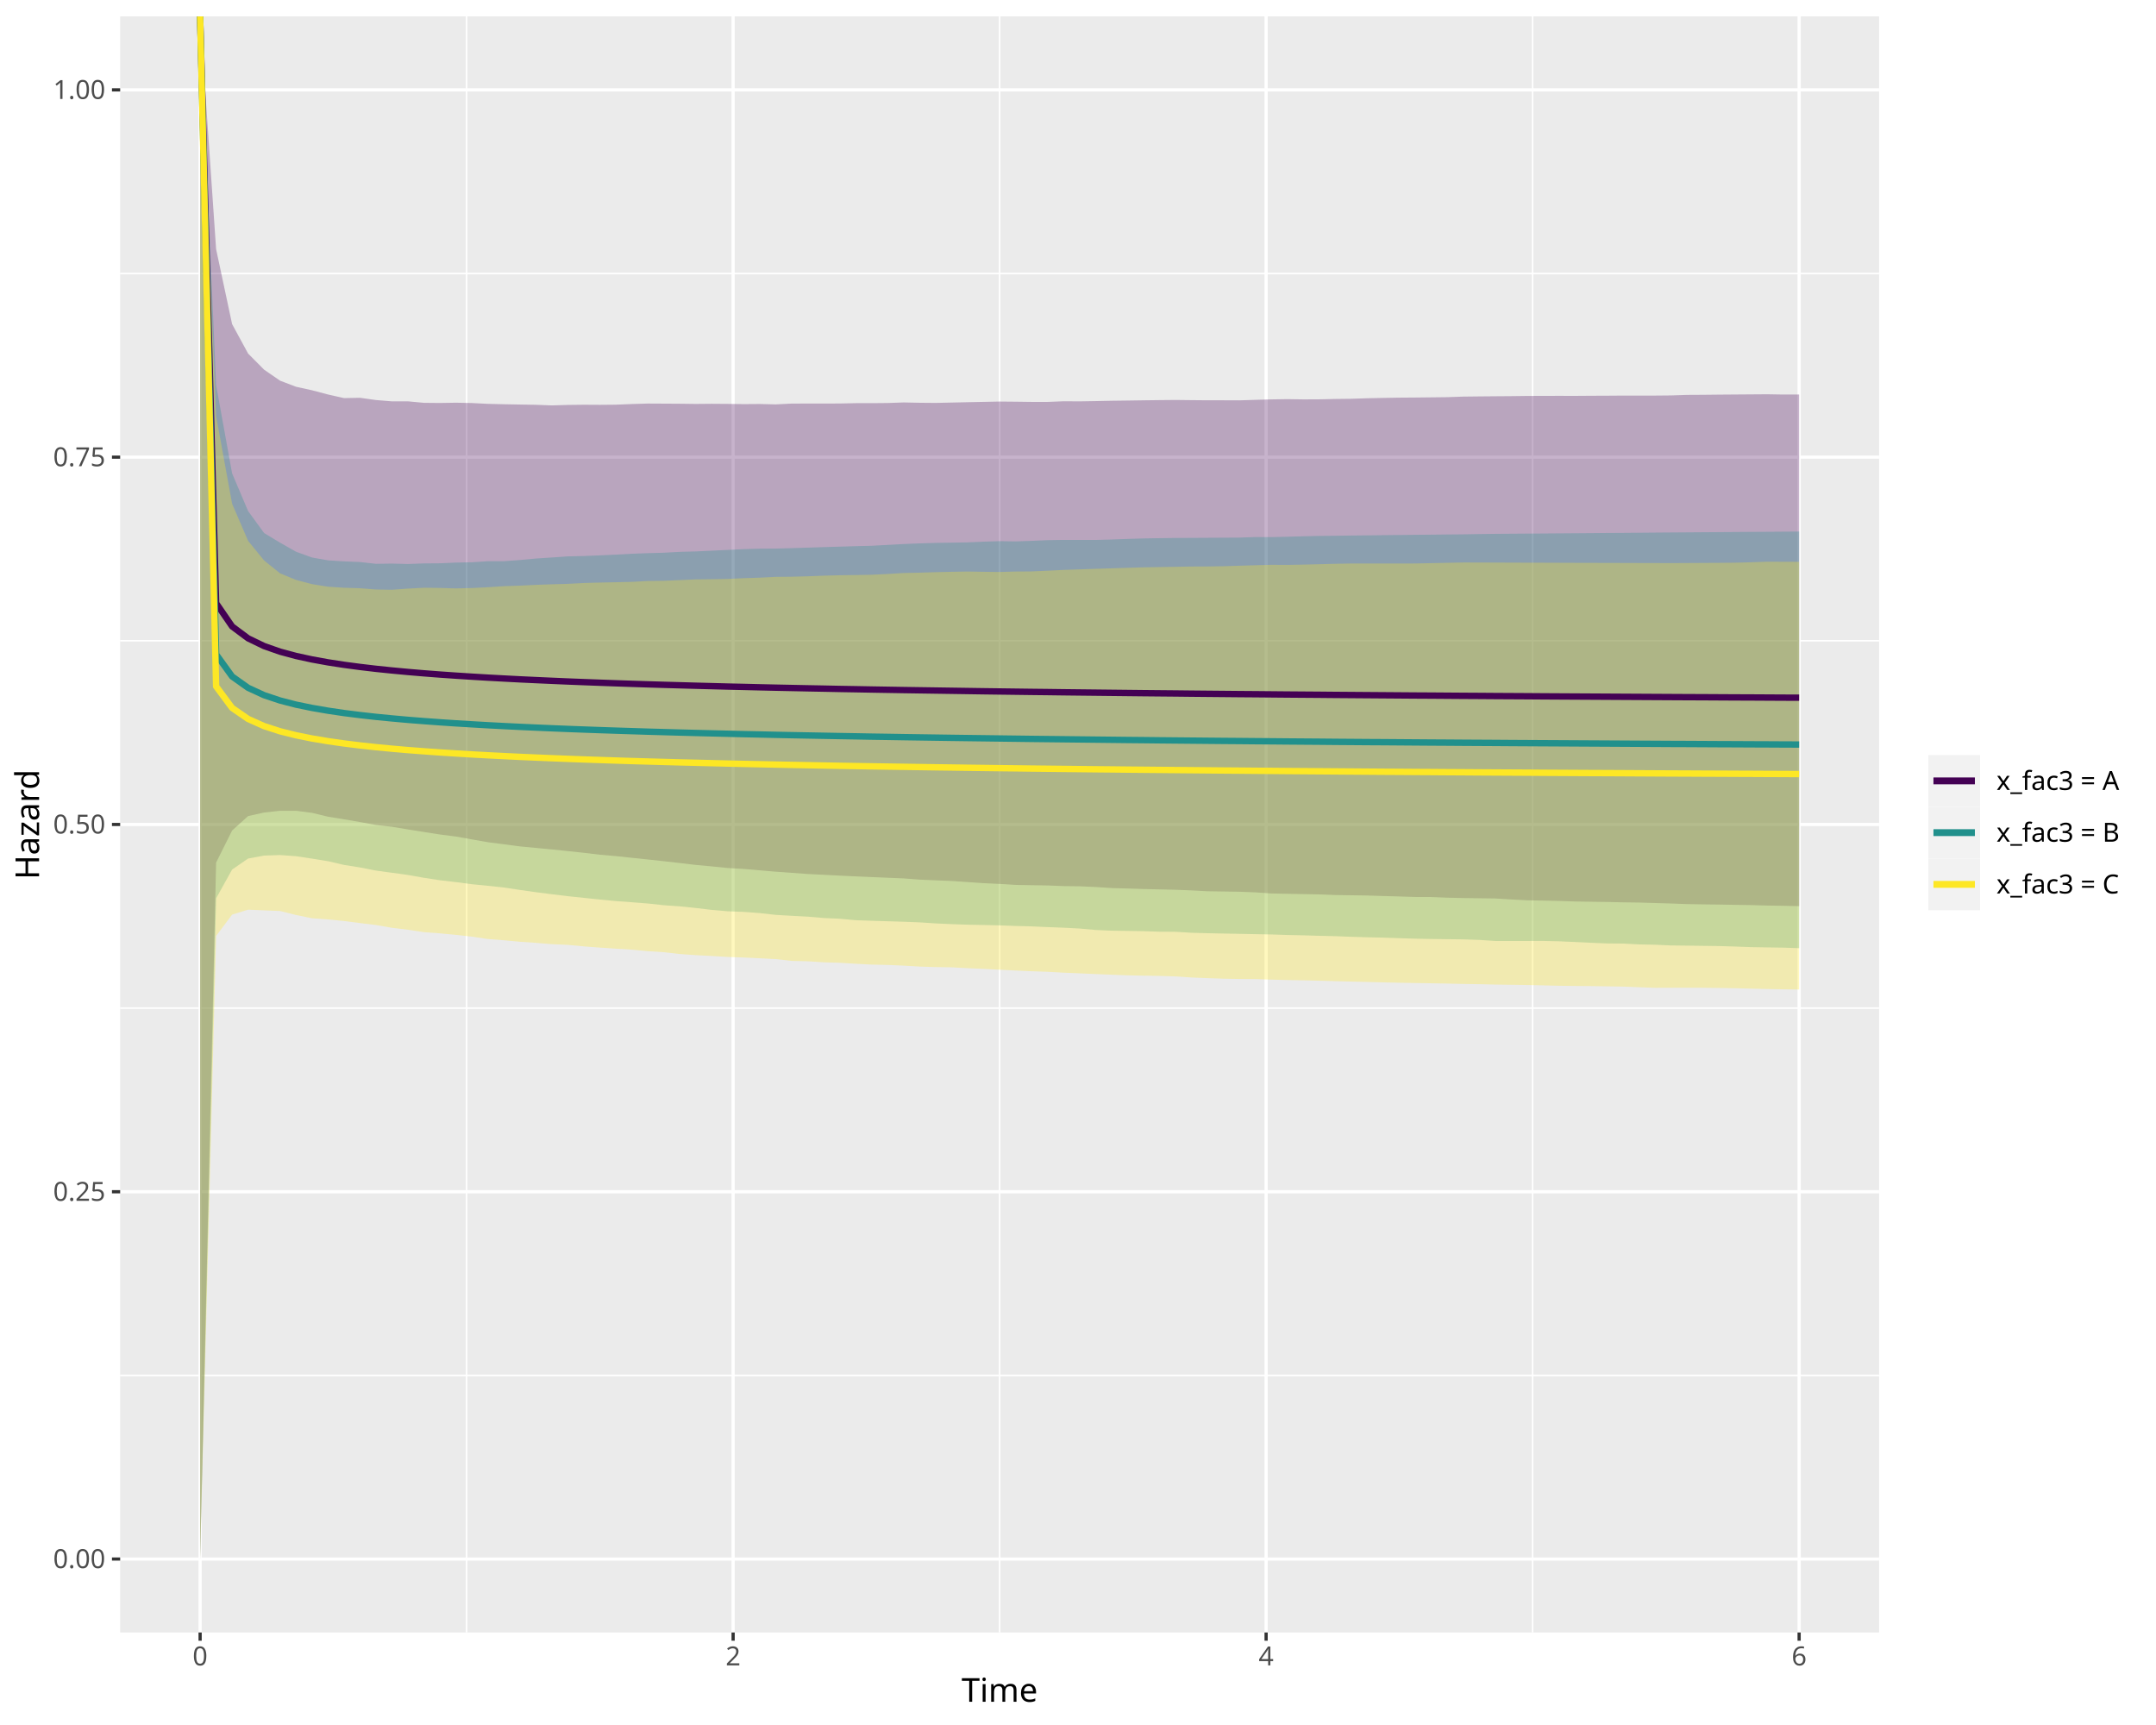
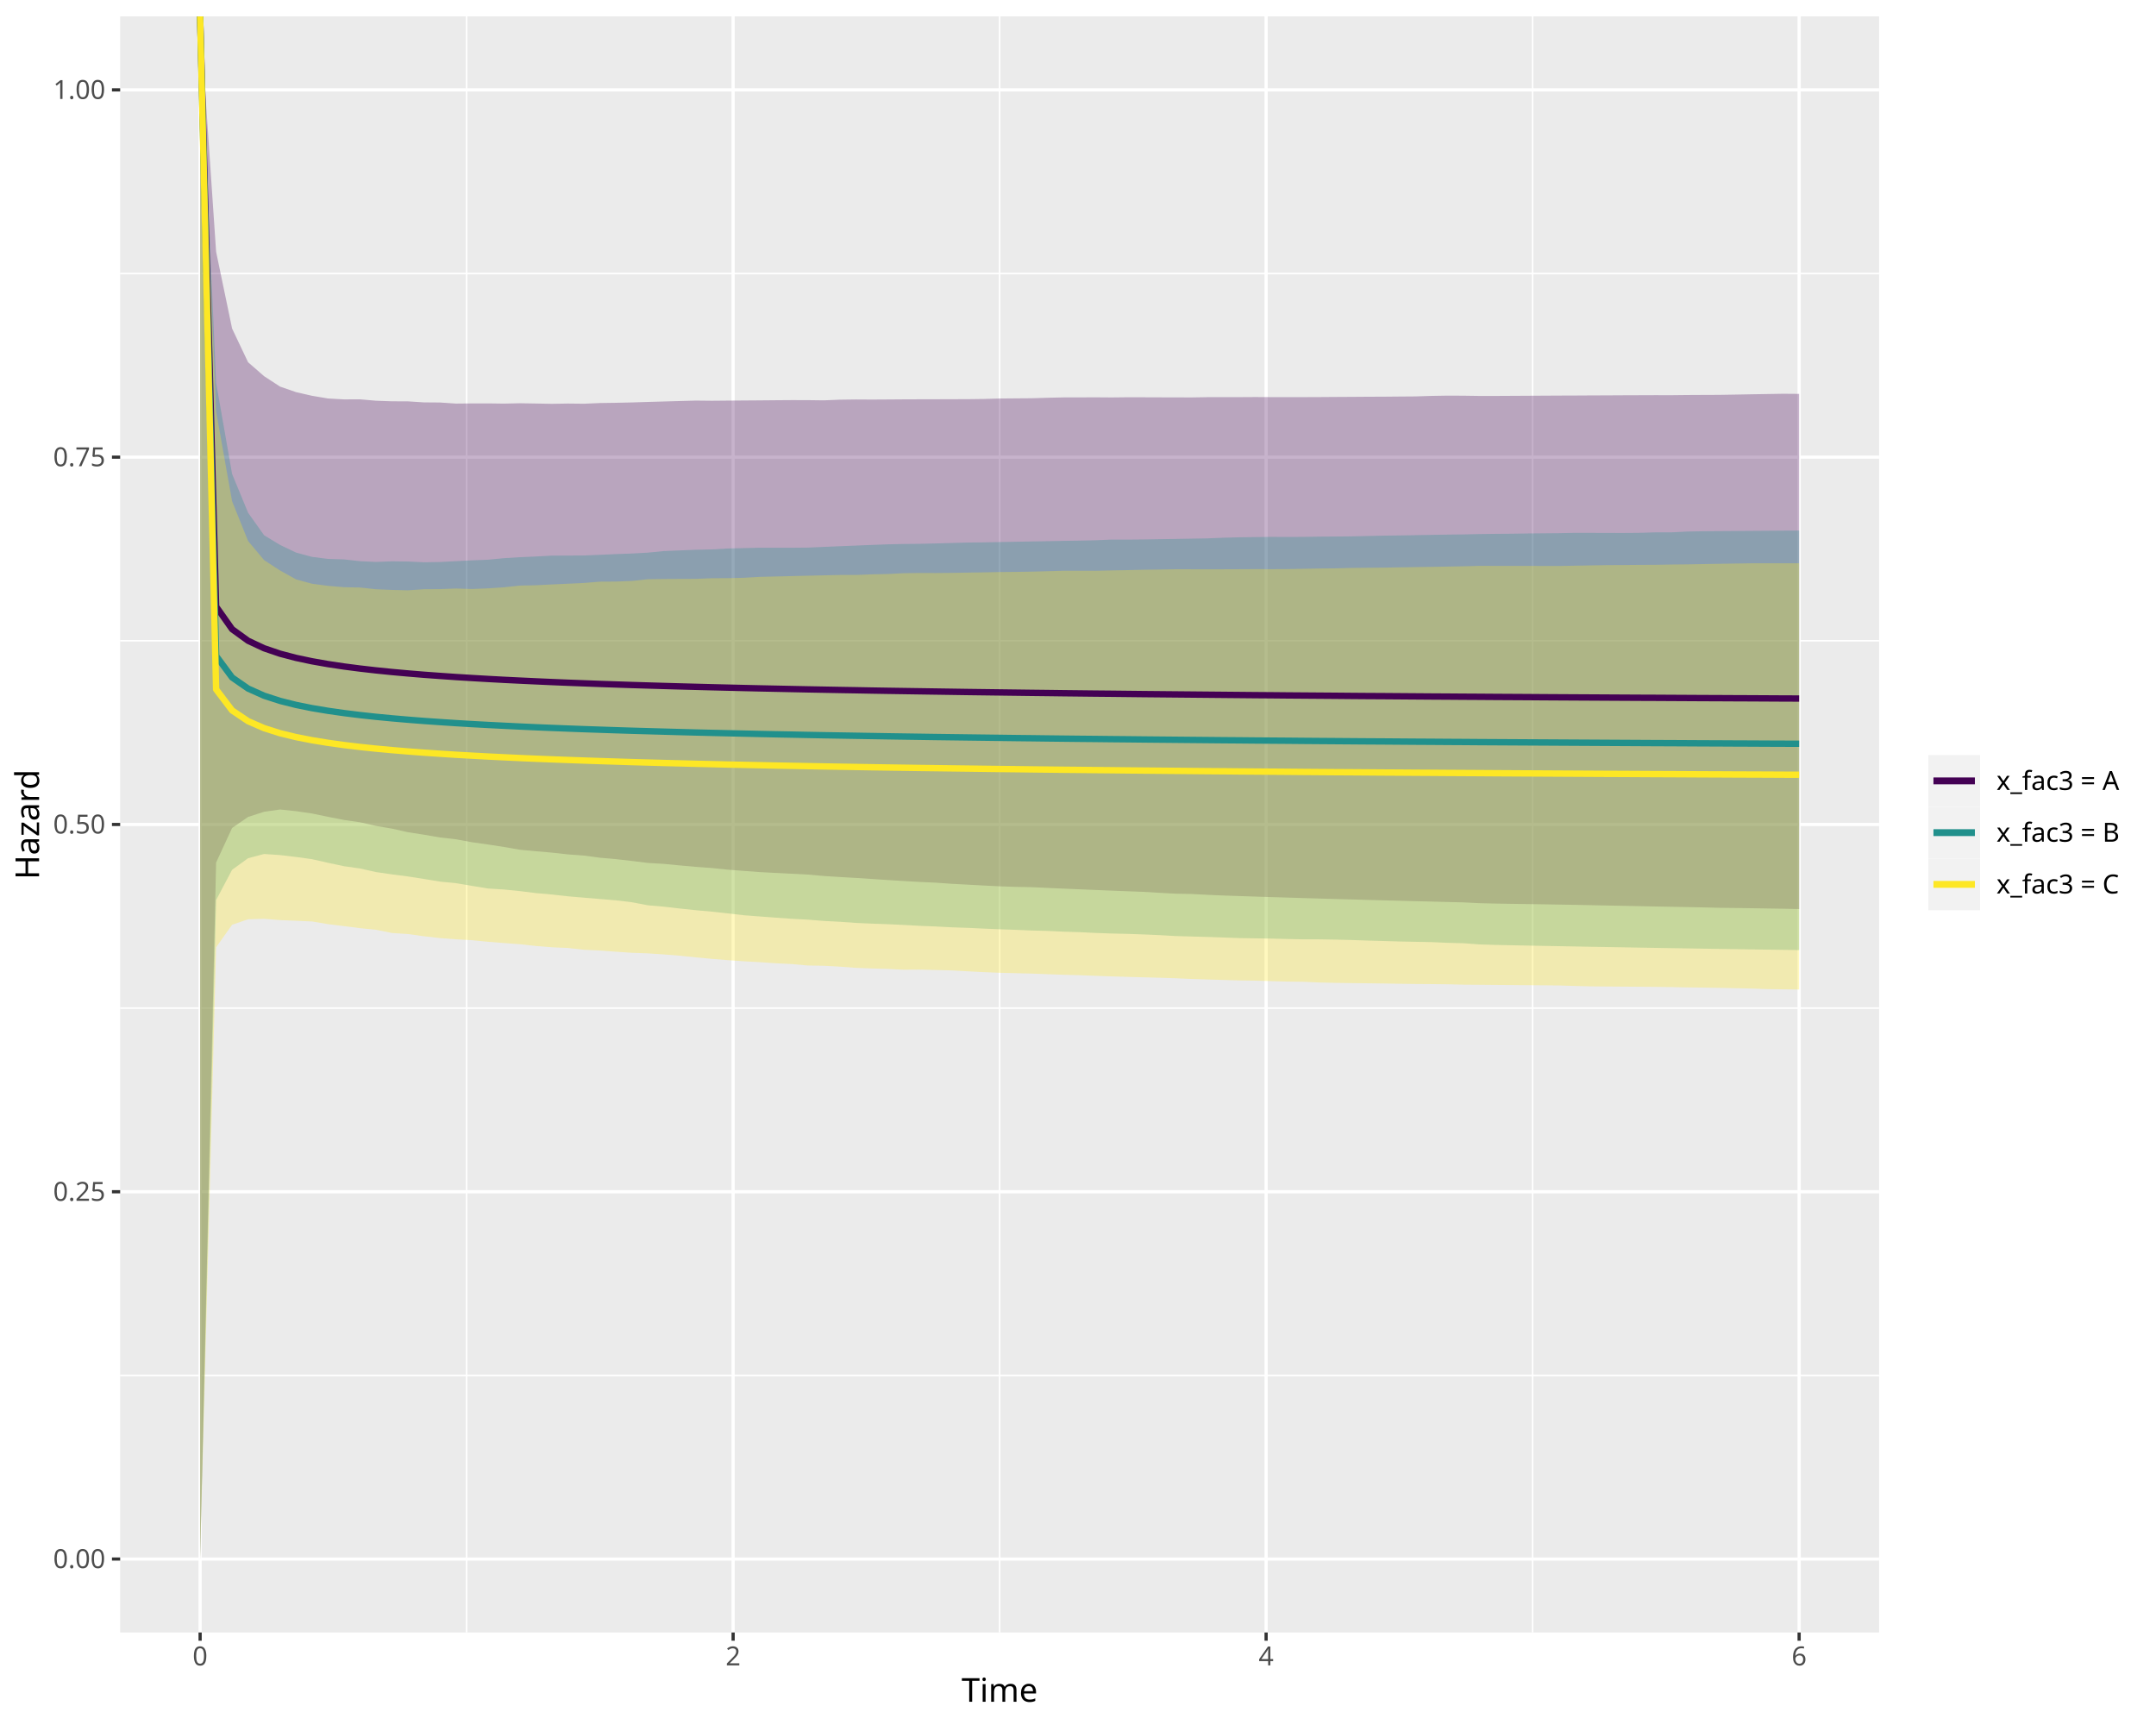
<svg xmlns="http://www.w3.org/2000/svg" class="svglite" data-engine-version="2.0" width="720.00pt" height="576.00pt" viewBox="0 0 720.00 576.00">
  <defs>
    <style type="text/css">
    .svglite line, .svglite polyline, .svglite polygon, .svglite path, .svglite rect, .svglite circle {
      fill: none;
      stroke: #000000;
      stroke-linecap: round;
      stroke-linejoin: round;
      stroke-miterlimit: 10.00;
    }
  </style>
  </defs>
  <rect width="100%" height="100%" style="stroke: none; fill: #FFFFFF;" />
  <defs>
    <clipPath id="cpMC4wMHw3MjAuMDB8MC4wMHw1NzYuMDA=">
      <rect x="0.00" y="0.00" width="720.00" height="576.00" />
    </clipPath>
  </defs>
  <g clip-path="url(#cpMC4wMHw3MjAuMDB8MC4wMHw1NzYuMDA=)">
    <rect x="0.00" y="0.00" width="720.00" height="576.00" style="stroke-width: 1.07; stroke: #FFFFFF; fill: #FFFFFF;" />
  </g>
  <defs>
    <clipPath id="cpNDAuMTN8NjI3LjUyfDUuNDh8NTQ1LjEx">
      <rect x="40.13" y="5.48" width="587.39" height="539.63" />
    </clipPath>
  </defs>
  <g clip-path="url(#cpNDAuMTN8NjI3LjUyfDUuNDh8NTQ1LjEx)">
    <rect x="40.13" y="5.48" width="587.39" height="539.63" style="stroke-width: 1.07; stroke: none; fill: #EBEBEB;" />
    <polyline points="40.13,459.26 627.52,459.26 " style="stroke-width: 0.53; stroke: #FFFFFF; stroke-linecap: butt;" />
    <polyline points="40.13,336.62 627.52,336.62 " style="stroke-width: 0.53; stroke: #FFFFFF; stroke-linecap: butt;" />
    <polyline points="40.13,213.97 627.52,213.97 " style="stroke-width: 0.53; stroke: #FFFFFF; stroke-linecap: butt;" />
    <polyline points="40.13,91.33 627.52,91.33 " style="stroke-width: 0.53; stroke: #FFFFFF; stroke-linecap: butt;" />
    <polyline points="155.83,545.11 155.83,5.48 " style="stroke-width: 0.53; stroke: #FFFFFF; stroke-linecap: butt;" />
    <polyline points="333.83,545.11 333.83,5.48 " style="stroke-width: 0.53; stroke: #FFFFFF; stroke-linecap: butt;" />
    <polyline points="511.82,545.11 511.82,5.48 " style="stroke-width: 0.53; stroke: #FFFFFF; stroke-linecap: butt;" />
    <polyline points="40.13,520.58 627.52,520.58 " style="stroke-width: 1.07; stroke: #FFFFFF; stroke-linecap: butt;" />
    <polyline points="40.13,397.94 627.52,397.94 " style="stroke-width: 1.07; stroke: #FFFFFF; stroke-linecap: butt;" />
    <polyline points="40.13,275.30 627.52,275.30 " style="stroke-width: 1.07; stroke: #FFFFFF; stroke-linecap: butt;" />
    <polyline points="40.13,152.65 627.52,152.65 " style="stroke-width: 1.07; stroke: #FFFFFF; stroke-linecap: butt;" />
    <polyline points="40.13,30.01 627.52,30.01 " style="stroke-width: 1.07; stroke: #FFFFFF; stroke-linecap: butt;" />
    <polyline points="66.83,545.11 66.83,5.48 " style="stroke-width: 1.07; stroke: #FFFFFF; stroke-linecap: butt;" />
    <polyline points="244.83,545.11 244.83,5.48 " style="stroke-width: 1.07; stroke: #FFFFFF; stroke-linecap: butt;" />
    <polyline points="422.82,545.11 422.82,5.48 " style="stroke-width: 1.07; stroke: #FFFFFF; stroke-linecap: butt;" />
    <polyline points="600.82,545.11 600.82,5.48 " style="stroke-width: 1.07; stroke: #FFFFFF; stroke-linecap: butt;" />
-     <polygon points="66.83,520.58 72.17,288.02 77.51,277.32 82.85,272.50 88.19,271.31 93.53,270.73 98.87,270.73 104.21,271.42 109.55,272.71 114.89,273.57 120.23,274.49 125.57,275.48 130.91,276.07 136.25,276.96 141.59,277.81 146.93,278.65 152.27,279.33 157.61,280.29 162.95,281.23 168.29,281.91 173.63,282.62 178.97,283.13 184.31,283.64 189.65,284.19 194.99,284.76 200.33,285.40 205.67,285.86 211.01,286.43 216.35,286.99 221.69,287.57 227.03,288.18 232.37,288.81 237.71,289.30 243.05,289.84 248.39,290.15 253.73,290.61 259.07,291.07 264.41,291.45 269.75,291.84 275.09,292.10 280.43,292.38 285.77,292.63 291.11,292.86 296.45,293.09 301.79,293.31 307.13,293.72 312.47,293.95 317.81,294.17 323.15,294.53 328.49,294.90 333.83,295.15 339.17,295.48 344.51,295.58 349.85,295.66 355.19,295.88 360.53,295.94 365.87,296.18 371.20,296.53 376.54,296.68 381.88,296.85 387.22,296.98 392.56,297.10 397.90,297.31 403.24,297.60 408.58,297.68 413.92,297.76 419.26,297.97 424.60,298.34 429.94,298.45 435.28,298.55 440.62,298.65 445.96,298.86 451.30,298.94 456.64,299.02 461.98,299.19 467.32,299.34 472.66,299.51 478.00,299.53 483.34,299.75 488.68,299.87 494.02,299.94 499.36,300.01 504.70,300.34 510.04,300.62 515.38,300.72 520.72,300.83 526.06,301.02 531.40,301.10 536.74,301.17 542.08,301.30 547.42,301.37 552.76,301.53 558.10,301.69 563.44,301.89 568.78,301.98 574.12,302.04 579.46,302.14 584.80,302.22 590.14,302.37 595.48,302.46 600.82,302.57 600.82,131.73 595.48,131.74 590.14,131.65 584.80,131.69 579.46,131.73 574.12,131.77 568.78,131.83 563.44,131.86 558.10,132.04 552.76,132.09 547.42,132.10 542.08,132.09 536.74,132.13 531.40,132.15 526.06,132.19 520.72,132.18 515.38,132.19 510.04,132.21 504.70,132.28 499.36,132.32 494.02,132.37 488.68,132.43 483.34,132.62 478.00,132.68 472.66,132.74 467.32,132.78 461.98,132.87 456.64,132.98 451.30,133.16 445.96,133.22 440.62,133.34 435.28,133.36 429.94,133.28 424.60,133.36 419.26,133.51 413.92,133.68 408.58,133.66 403.24,133.66 397.90,133.61 392.56,133.55 387.22,133.60 381.88,133.67 376.54,133.75 371.20,133.82 365.87,133.93 360.53,134.02 355.19,133.99 349.85,134.20 344.51,134.20 339.17,134.13 333.83,134.08 328.49,134.19 323.15,134.30 317.81,134.42 312.47,134.54 307.13,134.49 301.79,134.38 296.45,134.57 291.11,134.62 285.77,134.62 280.43,134.73 275.09,134.75 269.75,134.75 264.41,134.76 259.07,135.03 253.73,134.90 248.39,134.94 243.05,134.87 237.71,134.83 232.37,134.88 227.03,134.81 221.69,134.78 216.35,134.75 211.01,134.91 205.67,135.13 200.33,135.18 194.99,135.15 189.65,135.21 184.31,135.37 178.97,135.17 173.63,135.08 168.29,134.98 162.95,134.85 157.61,134.58 152.27,134.47 146.93,134.56 141.59,134.51 136.25,134.01 130.91,134.02 125.57,133.58 120.23,132.83 114.89,132.93 109.55,131.73 104.21,130.32 98.87,129.15 93.53,127.11 88.19,123.43 82.85,118.05 77.51,108.22 72.17,83.20 66.83,5.48 " style="stroke-width: 1.07; stroke: none; fill: #440154; fill-opacity: 0.30;" />
-     <polygon points="66.83,520.58 72.17,299.97 77.51,290.36 82.85,286.68 88.19,285.69 93.53,285.51 98.87,285.90 104.21,286.71 109.55,287.57 114.89,288.81 120.23,289.66 125.57,290.70 130.91,291.43 136.25,292.16 141.59,293.11 146.93,293.93 152.27,294.55 157.61,295.25 162.95,295.78 168.29,296.36 173.63,297.16 178.97,297.92 184.31,298.60 189.65,299.25 194.99,299.81 200.33,300.37 205.67,300.88 211.01,301.27 216.35,301.69 221.69,302.27 227.03,302.64 232.37,303.19 237.71,303.83 243.05,304.29 248.39,304.49 253.73,304.89 259.07,305.49 264.41,305.80 269.75,306.08 275.09,306.54 280.43,306.78 285.77,307.27 291.11,307.45 296.45,307.62 301.79,307.78 307.13,307.99 312.47,308.34 317.81,308.58 323.15,308.77 328.49,308.87 333.83,308.99 339.17,309.19 344.51,309.33 349.85,309.57 355.19,309.77 360.53,310.05 365.87,310.53 371.20,310.77 376.54,310.85 381.88,310.93 387.22,311.11 392.56,311.14 397.90,311.46 403.24,311.61 408.58,311.72 413.92,311.82 419.26,311.93 424.60,312.03 429.94,312.21 435.28,312.32 440.62,312.48 445.96,312.60 451.30,312.81 456.64,312.97 461.98,313.09 467.32,313.27 472.66,313.44 478.00,313.54 483.34,313.61 488.68,313.67 494.02,313.85 499.36,314.20 504.70,314.21 510.04,314.20 515.38,314.19 520.72,314.31 526.06,314.56 531.40,314.81 536.74,315.03 542.08,315.07 547.42,315.35 552.76,315.46 558.10,315.70 563.44,315.76 568.78,315.83 574.12,315.90 579.46,316.06 584.80,316.26 590.14,316.35 595.48,316.43 600.82,316.61 600.82,177.49 595.48,177.53 590.14,177.57 584.80,177.60 579.46,177.64 574.12,177.68 568.78,177.72 563.44,177.76 558.10,177.80 552.76,177.84 547.42,177.89 542.08,177.94 536.74,177.97 531.40,178.02 526.06,178.06 520.72,178.10 515.38,178.14 510.04,178.18 504.70,178.22 499.36,178.26 494.02,178.33 488.68,178.42 483.34,178.47 478.00,178.53 472.66,178.58 467.32,178.64 461.98,178.70 456.64,178.76 451.30,178.82 445.96,178.90 440.62,178.95 435.28,179.07 429.94,179.22 424.60,179.35 419.26,179.33 413.92,179.51 408.58,179.54 403.24,179.57 397.90,179.60 392.56,179.63 387.22,179.70 381.88,179.79 376.54,179.95 371.20,180.15 365.87,180.29 360.53,180.29 355.19,180.28 349.85,180.36 344.51,180.60 339.17,180.78 333.83,180.70 328.49,180.87 323.15,181.10 317.81,181.20 312.47,181.28 307.13,181.44 301.79,181.66 296.45,181.95 291.11,182.24 285.77,182.37 280.43,182.53 275.09,182.69 269.75,182.86 264.41,183.03 259.07,183.18 253.73,183.21 248.39,183.36 243.05,183.62 237.71,183.88 232.37,184.13 227.03,184.27 221.69,184.56 216.35,184.71 211.01,184.90 205.67,185.20 200.33,185.44 194.99,185.66 189.65,185.78 184.31,186.15 178.97,186.50 173.63,187.00 168.29,187.39 162.95,187.40 157.61,187.75 152.27,187.85 146.93,188.09 141.59,188.13 136.25,188.33 130.91,188.19 125.57,188.27 120.23,187.67 114.89,187.45 109.55,187.11 104.21,186.16 98.87,184.23 93.53,181.20 88.19,177.98 82.85,170.64 77.51,158.05 72.17,128.57 66.83,5.48 " style="stroke-width: 1.07; stroke: none; fill: #21908C; fill-opacity: 0.30;" />
-     <polygon points="66.83,520.58 72.17,312.54 77.51,305.41 82.85,303.75 88.19,303.98 93.53,304.19 98.87,305.54 104.21,306.62 109.55,307.01 114.89,307.54 120.23,308.23 125.57,308.88 130.91,309.81 136.25,310.46 141.59,311.27 146.93,311.66 152.27,312.17 157.61,312.76 162.95,313.55 168.29,313.97 173.63,314.46 178.97,314.83 184.31,315.27 189.65,315.51 194.99,316.01 200.33,316.42 205.67,316.77 211.01,317.11 216.35,317.61 221.69,317.96 227.03,318.56 232.37,318.94 237.71,319.21 243.05,319.54 248.39,319.73 253.73,319.98 259.07,320.26 264.41,320.86 269.75,320.98 275.09,321.33 280.43,321.48 285.77,321.81 291.11,322.09 296.45,322.20 301.79,322.44 307.13,322.75 312.47,322.93 317.81,323.00 323.15,323.29 328.49,323.52 333.83,323.80 339.17,324.07 344.51,324.31 349.85,324.49 355.19,324.79 360.53,325.01 365.87,325.25 371.20,325.47 376.54,325.67 381.88,325.79 387.22,325.87 392.56,326.03 397.90,326.40 403.24,326.62 408.58,326.80 413.92,326.90 419.26,326.93 424.60,327.11 429.94,327.25 435.28,327.34 440.62,327.47 445.96,327.62 451.30,327.76 456.64,327.89 461.98,328.03 467.32,328.15 472.66,328.24 478.00,328.33 483.34,328.43 488.68,328.55 494.02,328.63 499.36,328.76 504.70,328.83 510.04,328.91 515.38,329.03 520.72,329.16 526.06,329.23 531.40,329.27 536.74,329.35 542.08,329.44 547.42,329.65 552.76,329.85 558.10,329.83 563.44,329.81 568.78,329.83 574.12,329.90 579.46,329.98 584.80,330.12 590.14,330.24 595.48,330.35 600.82,330.41 600.82,187.60 595.48,187.58 590.14,187.56 584.80,187.75 579.46,187.89 574.12,187.94 568.78,187.97 563.44,188.00 558.10,188.03 552.76,188.01 547.42,188.00 542.08,187.98 536.74,187.97 531.40,187.95 526.06,187.94 520.72,187.92 515.38,187.90 510.04,187.89 504.70,187.87 499.36,187.85 494.02,187.83 488.68,187.82 483.34,187.93 478.00,188.04 472.66,188.15 467.32,188.16 461.98,188.16 456.64,188.16 451.30,188.16 445.96,188.26 440.62,188.40 435.28,188.53 429.94,188.63 424.60,188.60 419.26,188.74 413.92,188.90 408.58,189.07 403.24,189.15 397.90,189.17 392.56,189.26 387.22,189.35 381.88,189.44 376.54,189.60 371.20,189.77 365.87,189.94 360.53,190.12 355.19,190.30 349.85,190.56 344.51,190.80 339.17,190.84 333.83,190.99 328.49,190.93 323.15,190.84 317.81,190.93 312.47,191.05 307.13,191.22 301.79,191.33 296.45,191.66 291.11,191.91 285.77,192.01 280.43,192.08 275.09,192.22 269.75,192.43 264.41,192.57 259.07,192.62 253.73,192.89 248.39,193.06 243.05,193.32 237.71,193.41 232.37,193.47 227.03,193.70 221.69,193.93 216.35,194.00 211.01,194.29 205.67,194.41 200.33,194.52 194.99,194.67 189.65,194.95 184.31,195.10 178.97,195.29 173.63,195.55 168.29,195.73 162.95,196.09 157.61,196.35 152.27,196.48 146.93,196.32 141.59,196.26 136.25,196.54 130.91,196.93 125.57,196.84 120.23,196.42 114.89,196.26 109.55,195.91 104.21,195.05 98.87,193.64 93.53,191.44 88.19,187.14 82.85,180.59 77.51,168.19 72.17,138.91 66.83,5.48 " style="stroke-width: 1.07; stroke: none; fill: #FDE725; fill-opacity: 0.30;" />
-     <polyline points="66.83,5.48 72.17,201.39 77.51,209.17 82.85,213.15 88.19,215.73 93.53,217.60 98.87,219.04 104.21,220.20 109.55,221.17 114.89,221.99 120.23,222.70 125.57,223.33 130.91,223.88 136.25,224.38 141.59,224.83 146.93,225.24 152.27,225.61 157.61,225.95 162.95,226.27 168.29,226.56 173.63,226.84 178.97,227.09 184.31,227.33 189.65,227.56 194.99,227.77 200.33,227.97 205.67,228.16 211.01,228.34 216.35,228.51 221.69,228.67 227.03,228.82 232.37,228.97 237.71,229.11 243.05,229.25 248.39,229.37 253.73,229.50 259.07,229.62 264.41,229.73 269.75,229.84 275.09,229.94 280.43,230.05 285.77,230.14 291.11,230.24 296.45,230.33 301.79,230.42 307.13,230.50 312.47,230.58 317.81,230.66 323.15,230.74 328.49,230.82 333.83,230.89 339.17,230.96 344.51,231.03 349.85,231.09 355.19,231.16 360.53,231.22 365.87,231.28 371.20,231.34 376.54,231.40 381.88,231.46 387.22,231.51 392.56,231.56 397.90,231.62 403.24,231.67 408.58,231.72 413.92,231.77 419.26,231.81 424.60,231.86 429.94,231.91 435.28,231.95 440.62,231.99 445.96,232.04 451.30,232.08 456.64,232.12 461.98,232.16 467.32,232.20 472.66,232.24 478.00,232.27 483.34,232.31 488.68,232.35 494.02,232.38 499.36,232.42 504.70,232.45 510.04,232.48 515.38,232.52 520.72,232.55 526.06,232.58 531.40,232.61 536.74,232.64 542.08,232.67 547.42,232.70 552.76,232.73 558.10,232.76 563.44,232.79 568.78,232.81 574.12,232.84 579.46,232.87 584.80,232.89 590.14,232.92 595.48,232.95 600.82,232.97 " style="stroke-width: 2.13; stroke: #440154; stroke-linecap: butt;" />
-     <polyline points="66.83,5.48 72.17,218.48 77.51,225.88 82.85,229.67 88.19,232.13 93.53,233.91 98.87,235.29 104.21,236.39 109.55,237.31 114.89,238.10 120.23,238.77 125.57,239.37 130.91,239.89 136.25,240.37 141.59,240.79 146.93,241.18 152.27,241.54 157.61,241.86 162.95,242.17 168.29,242.45 173.63,242.71 178.97,242.95 184.31,243.18 189.65,243.40 194.99,243.60 200.33,243.79 205.67,243.97 211.01,244.14 216.35,244.31 221.69,244.46 227.03,244.61 232.37,244.75 237.71,244.88 243.05,245.01 248.39,245.14 253.73,245.25 259.07,245.37 264.41,245.48 269.75,245.58 275.09,245.68 280.43,245.78 285.77,245.87 291.11,245.97 296.45,246.05 301.79,246.14 307.13,246.22 312.47,246.30 317.81,246.38 323.15,246.45 328.49,246.52 333.83,246.59 339.17,246.66 344.51,246.73 349.85,246.79 355.19,246.85 360.53,246.91 365.87,246.97 371.20,247.03 376.54,247.09 381.88,247.14 387.22,247.20 392.56,247.25 397.90,247.30 403.24,247.35 408.58,247.40 413.92,247.44 419.26,247.49 424.60,247.53 429.94,247.58 435.28,247.62 440.62,247.66 445.96,247.71 451.30,247.75 456.64,247.79 461.98,247.82 467.32,247.86 472.66,247.90 478.00,247.94 483.34,247.97 488.68,248.01 494.02,248.04 499.36,248.07 504.70,248.11 510.04,248.14 515.38,248.17 520.72,248.20 526.06,248.23 531.40,248.26 536.74,248.29 542.08,248.32 547.42,248.35 552.76,248.38 558.10,248.41 563.44,248.43 568.78,248.46 574.12,248.49 579.46,248.51 584.80,248.54 590.14,248.56 595.48,248.59 600.82,248.61 " style="stroke-width: 2.13; stroke: #21908C; stroke-linecap: butt;" />
-     <polyline points="66.83,5.48 72.17,229.18 77.51,236.38 82.85,240.07 88.19,242.46 93.53,244.19 98.87,245.52 104.21,246.60 109.55,247.49 114.89,248.25 120.23,248.91 125.57,249.49 130.91,250.00 136.25,250.46 141.59,250.87 146.93,251.25 152.27,251.59 157.61,251.91 162.95,252.20 168.29,252.47 173.63,252.73 178.97,252.96 184.31,253.18 189.65,253.39 194.99,253.59 200.33,253.77 205.67,253.95 211.01,254.12 216.35,254.27 221.69,254.42 227.03,254.57 232.37,254.70 237.71,254.83 243.05,254.96 248.39,255.08 253.73,255.19 259.07,255.30 264.41,255.41 269.75,255.51 275.09,255.61 280.43,255.71 285.77,255.80 291.11,255.89 296.45,255.97 301.79,256.05 307.13,256.13 312.47,256.21 317.81,256.28 323.15,256.36 328.49,256.43 333.83,256.50 339.17,256.56 344.51,256.63 349.85,256.69 355.19,256.75 360.53,256.81 365.87,256.87 371.20,256.92 376.54,256.98 381.88,257.03 387.22,257.08 392.56,257.13 397.90,257.18 403.24,257.23 408.58,257.28 413.92,257.32 419.26,257.37 424.60,257.41 429.94,257.46 435.28,257.50 440.62,257.54 445.96,257.58 451.30,257.62 456.64,257.66 461.98,257.70 467.32,257.73 472.66,257.77 478.00,257.80 483.34,257.84 488.68,257.87 494.02,257.91 499.36,257.94 504.70,257.97 510.04,258.00 515.38,258.04 520.72,258.07 526.06,258.10 531.40,258.13 536.74,258.15 542.08,258.18 547.42,258.21 552.76,258.24 558.10,258.27 563.44,258.29 568.78,258.32 574.12,258.34 579.46,258.37 584.80,258.39 590.14,258.42 595.48,258.44 600.82,258.47 " style="stroke-width: 2.13; stroke: #FDE725; stroke-linecap: butt;" />
+     <polygon points="66.83,520.58 72.17,288.02 77.51,276.47 82.85,272.78 88.19,271.06 93.53,270.30 98.87,270.86 104.21,271.64 109.55,272.75 114.89,273.79 120.23,274.57 125.57,275.78 130.91,276.69 136.25,277.89 141.59,278.72 146.93,279.64 152.27,280.25 157.61,281.23 162.95,281.98 168.29,282.81 173.63,283.74 178.97,284.23 184.31,284.70 189.65,285.29 194.99,285.69 200.33,286.40 205.67,286.87 211.01,287.48 216.35,288.15 221.69,288.46 227.03,288.98 232.37,289.45 237.71,289.84 243.05,290.39 248.39,290.80 253.73,291.20 259.07,291.48 264.41,291.75 269.75,292.03 275.09,292.50 280.43,292.84 285.77,293.15 291.11,293.50 296.45,293.85 301.79,294.18 307.13,294.49 312.47,294.73 317.81,295.11 323.15,295.39 328.49,295.68 333.83,295.95 339.17,296.13 344.51,296.24 349.85,296.48 355.19,296.72 360.53,296.95 365.87,297.17 371.20,297.39 376.54,297.60 381.88,297.80 387.22,298.12 392.56,298.41 397.90,298.51 403.24,298.79 408.58,299.02 413.92,299.20 419.26,299.38 424.60,299.55 429.94,299.71 435.28,299.88 440.62,300.03 445.96,300.19 451.30,300.33 456.64,300.49 461.98,300.63 467.32,300.77 472.66,300.91 478.00,301.04 483.34,301.18 488.68,301.31 494.02,301.58 499.36,301.71 504.70,301.80 510.04,301.88 515.38,301.96 520.72,302.05 526.06,302.14 531.40,302.25 536.74,302.36 542.08,302.47 547.42,302.57 552.76,302.68 558.10,302.78 563.44,302.88 568.78,302.99 574.12,303.12 579.46,303.18 584.80,303.26 590.14,303.35 595.48,303.43 600.82,303.55 600.82,131.52 595.48,131.48 590.14,131.57 584.80,131.66 579.46,131.76 574.12,131.85 568.78,131.87 563.44,131.90 558.10,131.96 552.76,131.95 547.42,131.97 542.08,131.99 536.74,132.02 531.40,132.04 526.06,132.07 520.72,132.09 515.38,132.12 510.04,132.15 504.70,132.18 499.36,132.21 494.02,132.21 488.68,132.13 483.34,132.11 478.00,132.20 472.66,132.37 467.32,132.41 461.98,132.46 456.64,132.48 451.30,132.52 445.96,132.55 440.62,132.59 435.28,132.61 429.94,132.61 424.60,132.61 419.26,132.58 413.92,132.61 408.58,132.61 403.24,132.62 397.90,132.71 392.56,132.69 387.22,132.68 381.88,132.66 376.54,132.65 371.20,132.71 365.87,132.67 360.53,132.69 355.19,132.70 349.85,132.82 344.51,132.98 339.17,133.02 333.83,133.07 328.49,133.22 323.15,133.29 317.81,133.30 312.47,133.32 307.13,133.33 301.79,133.35 296.45,133.39 291.11,133.42 285.77,133.39 280.43,133.46 275.09,133.68 269.75,133.61 264.41,133.60 259.07,133.64 253.73,133.69 248.39,133.73 243.05,133.77 237.71,133.82 232.37,133.76 227.03,133.91 221.69,134.06 216.35,134.21 211.01,134.38 205.67,134.50 200.33,134.58 194.99,134.81 189.65,134.75 184.31,134.84 178.97,134.74 173.63,134.65 168.29,134.77 162.95,134.70 157.61,134.71 152.27,134.76 146.93,134.40 141.59,134.36 136.25,134.02 130.91,134.00 125.57,133.81 120.23,133.34 114.89,133.36 109.55,133.06 104.21,132.16 98.87,130.94 93.53,129.09 88.19,125.61 82.85,120.96 77.51,109.71 72.17,84.07 66.83,5.48 " style="stroke-width: 1.07; stroke: none; fill: #440154; fill-opacity: 0.30;" />
+     <polygon points="66.83,520.58 72.17,300.55 77.51,290.44 82.85,286.57 88.19,285.16 93.53,285.52 98.87,286.16 104.21,286.89 109.55,288.11 114.89,289.24 120.23,290.00 125.57,291.20 130.91,291.97 136.25,292.66 141.59,293.50 146.93,294.38 152.27,294.91 157.61,295.81 162.95,296.68 168.29,297.02 173.63,297.55 178.97,298.22 184.31,298.69 189.65,299.29 194.99,299.74 200.33,300.19 205.67,300.63 211.01,301.27 216.35,302.29 221.69,302.75 227.03,303.37 232.37,303.93 237.71,304.41 243.05,305.00 248.39,305.61 253.73,306.02 259.07,306.42 264.41,306.80 269.75,307.08 275.09,307.51 280.43,307.79 285.77,308.17 291.11,308.41 296.45,308.60 301.79,308.85 307.13,309.15 312.47,309.36 317.81,309.64 323.15,309.82 328.49,310.07 333.83,310.30 339.17,310.48 344.51,310.71 349.85,310.85 355.19,311.10 360.53,311.26 365.87,311.52 371.20,311.71 376.54,311.83 381.88,312.02 387.22,312.25 392.56,312.56 397.90,312.71 403.24,312.86 408.58,313.04 413.92,313.24 419.26,313.32 424.60,313.41 429.94,313.54 435.28,313.66 440.62,313.66 445.96,313.75 451.30,313.88 456.64,314.06 461.98,314.21 467.32,314.37 472.66,314.48 478.00,314.58 483.34,314.82 488.68,314.95 494.02,315.35 499.36,315.52 504.70,315.63 510.04,315.74 515.38,315.84 520.72,315.94 526.06,316.04 531.40,316.14 536.74,316.23 542.08,316.32 547.42,316.42 552.76,316.51 558.10,316.60 563.44,316.68 568.78,316.77 574.12,316.85 579.46,316.93 584.80,317.02 590.14,317.10 595.48,317.17 600.82,317.25 600.82,177.16 595.48,177.19 590.14,177.23 584.80,177.27 579.46,177.31 574.12,177.35 568.78,177.39 563.44,177.49 558.10,177.76 552.76,177.76 547.42,177.92 542.08,177.96 536.74,177.95 531.40,177.93 526.06,177.92 520.72,178.03 515.38,178.08 510.04,178.13 504.70,178.22 499.36,178.26 494.02,178.33 488.68,178.45 483.34,178.51 478.00,178.60 472.66,178.70 467.32,178.79 461.98,178.86 456.64,178.98 451.30,179.10 445.96,179.15 440.62,179.19 435.28,179.27 429.94,179.30 424.60,179.27 419.26,179.34 413.92,179.41 408.58,179.55 403.24,179.77 397.90,179.86 392.56,179.96 387.22,180.04 381.88,180.13 376.54,180.18 371.20,180.17 365.87,180.40 360.53,180.52 355.19,180.60 349.85,180.71 344.51,180.80 339.17,180.90 333.83,181.00 328.49,181.10 323.15,181.16 317.81,181.31 312.47,181.46 307.13,181.59 301.79,181.64 296.45,181.76 291.11,181.96 285.77,182.18 280.43,182.39 275.09,182.62 269.75,182.85 264.41,182.90 259.07,182.90 253.73,182.89 248.39,183.02 243.05,183.15 237.71,183.46 232.37,183.57 227.03,183.79 221.69,184.01 216.35,184.53 211.01,184.83 205.67,185.02 200.33,185.26 194.99,185.48 189.65,185.51 184.31,185.53 178.97,185.82 173.63,186.05 168.29,186.38 162.95,186.90 157.61,187.11 152.27,187.38 146.93,187.66 141.59,187.75 136.25,187.50 130.91,187.43 125.57,187.64 120.23,187.39 114.89,186.79 109.55,186.63 104.21,185.95 98.87,184.51 93.53,181.96 88.19,178.72 82.85,171.20 77.51,158.26 72.17,127.79 66.83,5.48 " style="stroke-width: 1.07; stroke: none; fill: #21908C; fill-opacity: 0.30;" />
+     <polygon points="66.83,520.58 72.17,316.34 77.51,308.79 82.85,306.96 88.19,306.80 93.53,307.24 98.87,307.45 104.21,307.69 109.55,308.59 114.89,309.24 120.23,309.93 125.57,310.47 130.91,311.54 136.25,311.89 141.59,312.63 146.93,313.24 152.27,313.65 157.61,313.94 162.95,314.47 168.29,314.89 173.63,315.29 178.97,315.88 184.31,316.31 189.65,316.54 194.99,317.14 200.33,317.39 205.67,317.79 211.01,318.15 216.35,318.34 221.69,318.70 227.03,319.12 232.37,319.68 237.71,320.18 243.05,320.61 248.39,320.98 253.73,321.28 259.07,321.65 264.41,321.91 269.75,322.39 275.09,322.48 280.43,322.77 285.77,323.18 291.11,323.38 296.45,323.53 301.79,323.81 307.13,323.77 312.47,323.90 317.81,324.03 323.15,324.33 328.49,324.61 333.83,324.82 339.17,324.96 344.51,325.09 349.85,325.30 355.19,325.49 360.53,325.63 365.87,325.84 371.20,326.03 376.54,326.19 381.88,326.34 387.22,326.48 392.56,326.65 397.90,326.89 403.24,327.06 408.58,327.22 413.92,327.38 419.26,327.45 424.60,327.61 429.94,327.76 435.28,327.83 440.62,328.07 445.96,328.19 451.30,328.27 456.64,328.33 461.98,328.40 467.32,328.49 472.66,328.56 478.00,328.60 483.34,328.66 488.68,328.79 494.02,328.83 499.36,328.88 504.70,328.92 510.04,328.97 515.38,329.01 520.72,329.06 526.06,329.23 531.40,329.36 536.74,329.41 542.08,329.45 547.42,329.49 552.76,329.53 558.10,329.60 563.44,329.71 568.78,329.77 574.12,329.86 579.46,329.97 584.80,330.08 590.14,330.27 595.48,330.35 600.82,330.41 600.82,188.09 595.48,188.08 590.14,188.08 584.80,188.09 579.46,188.17 574.12,188.26 568.78,188.35 563.44,188.45 558.10,188.50 552.76,188.60 547.42,188.62 542.08,188.67 536.74,188.70 531.40,188.79 526.06,188.89 520.72,188.99 515.38,188.98 510.04,188.97 504.70,188.96 499.36,188.96 494.02,188.95 488.68,189.09 483.34,189.19 478.00,189.28 472.66,189.36 467.32,189.45 461.98,189.54 456.64,189.59 451.30,189.64 445.96,189.78 440.62,189.83 435.28,189.93 429.94,190.03 424.60,190.06 419.26,190.04 413.92,190.07 408.58,190.09 403.24,190.09 397.90,190.09 392.56,190.08 387.22,190.18 381.88,190.24 376.54,190.37 371.20,190.46 365.87,190.59 360.53,190.58 355.19,190.58 349.85,190.73 344.51,190.88 339.17,190.96 333.83,191.01 328.49,191.12 323.15,191.20 317.81,191.29 312.47,191.34 307.13,191.32 301.79,191.40 296.45,191.67 291.11,191.78 285.77,191.99 280.43,191.99 275.09,192.11 269.75,192.23 264.41,192.36 259.07,192.49 253.73,192.62 248.39,192.93 243.05,193.05 237.71,193.08 232.37,193.29 227.03,193.31 221.69,193.34 216.35,193.41 211.01,193.98 205.67,194.19 200.33,194.22 194.99,194.66 189.65,194.91 184.31,195.15 178.97,195.42 173.63,195.53 168.29,196.11 162.95,196.46 157.61,196.68 152.27,196.51 146.93,196.72 141.59,196.75 136.25,197.11 130.91,196.98 125.57,196.76 120.23,196.18 114.89,196.08 109.55,195.62 104.21,194.92 98.87,193.46 93.53,190.49 88.19,187.02 82.85,180.65 77.51,167.37 72.17,137.38 66.83,5.48 " style="stroke-width: 1.07; stroke: none; fill: #FDE725; fill-opacity: 0.30;" />
+     <polyline points="66.83,5.48 72.17,202.53 77.51,210.09 82.85,213.96 88.19,216.46 93.53,218.28 98.87,219.68 104.21,220.81 109.55,221.75 114.89,222.55 120.23,223.24 125.57,223.85 130.91,224.39 136.25,224.87 141.59,225.31 146.93,225.70 152.27,226.07 157.61,226.40 162.95,226.71 168.29,227.00 173.63,227.26 178.97,227.51 184.31,227.75 189.65,227.97 194.99,228.17 200.33,228.37 205.67,228.55 211.01,228.73 216.35,228.89 221.69,229.05 227.03,229.20 232.37,229.34 237.71,229.48 243.05,229.61 248.39,229.74 253.73,229.86 259.07,229.97 264.41,230.08 269.75,230.19 275.09,230.29 280.43,230.39 285.77,230.48 291.11,230.58 296.45,230.67 301.79,230.75 307.13,230.83 312.47,230.91 317.81,230.99 323.15,231.07 328.49,231.14 333.83,231.21 339.17,231.28 344.51,231.35 349.85,231.41 355.19,231.48 360.53,231.54 365.87,231.60 371.20,231.65 376.54,231.71 381.88,231.77 387.22,231.82 392.56,231.87 397.90,231.92 403.24,231.97 408.58,232.02 413.92,232.07 419.26,232.12 424.60,232.16 429.94,232.21 435.28,232.25 440.62,232.29 445.96,232.33 451.30,232.38 456.64,232.42 461.98,232.45 467.32,232.49 472.66,232.53 478.00,232.57 483.34,232.60 488.68,232.64 494.02,232.67 499.36,232.71 504.70,232.74 510.04,232.77 515.38,232.81 520.72,232.84 526.06,232.87 531.40,232.90 536.74,232.93 542.08,232.96 547.42,232.99 552.76,233.01 558.10,233.04 563.44,233.07 568.78,233.10 574.12,233.12 579.46,233.15 584.80,233.17 590.14,233.20 595.48,233.23 600.82,233.25 " style="stroke-width: 2.13; stroke: #440154; stroke-linecap: butt;" />
+     <polyline points="66.83,5.48 72.17,219.00 77.51,226.22 82.85,229.92 88.19,232.31 93.53,234.04 98.87,235.38 104.21,236.46 109.55,237.35 114.89,238.11 120.23,238.77 125.57,239.35 130.91,239.86 136.25,240.32 141.59,240.74 146.93,241.11 152.27,241.46 157.61,241.78 162.95,242.07 168.29,242.34 173.63,242.60 178.97,242.84 184.31,243.06 189.65,243.27 194.99,243.47 200.33,243.65 205.67,243.83 211.01,244.00 216.35,244.15 221.69,244.30 227.03,244.45 232.37,244.59 237.71,244.72 243.05,244.84 248.39,244.96 253.73,245.08 259.07,245.19 264.41,245.29 269.75,245.40 275.09,245.50 280.43,245.59 285.77,245.68 291.11,245.77 296.45,245.86 301.79,245.94 307.13,246.02 312.47,246.10 317.81,246.17 323.15,246.24 328.49,246.31 333.83,246.38 339.17,246.45 344.51,246.51 349.85,246.58 355.19,246.64 360.53,246.70 365.87,246.75 371.20,246.81 376.54,246.86 381.88,246.92 387.22,246.97 392.56,247.02 397.90,247.07 403.24,247.12 408.58,247.17 413.92,247.21 419.26,247.26 424.60,247.30 429.94,247.34 435.28,247.39 440.62,247.43 445.96,247.47 451.30,247.51 456.64,247.55 461.98,247.58 467.32,247.62 472.66,247.66 478.00,247.69 483.34,247.73 488.68,247.76 494.02,247.80 499.36,247.83 504.70,247.86 510.04,247.89 515.38,247.92 520.72,247.95 526.06,247.98 531.40,248.01 536.74,248.04 542.08,248.07 547.42,248.10 552.76,248.13 558.10,248.15 563.44,248.18 568.78,248.21 574.12,248.23 579.46,248.26 584.80,248.28 590.14,248.31 595.48,248.33 600.82,248.35 " style="stroke-width: 2.13; stroke: #21908C; stroke-linecap: butt;" />
+     <polyline points="66.83,5.48 72.17,230.18 77.51,237.22 82.85,240.81 88.19,243.14 93.53,244.83 98.87,246.13 104.21,247.17 109.55,248.04 114.89,248.78 120.23,249.42 125.57,249.98 130.91,250.47 136.25,250.92 141.59,251.32 146.93,251.68 152.27,252.02 157.61,252.32 162.95,252.61 168.29,252.87 173.63,253.12 178.97,253.35 184.31,253.56 189.65,253.76 194.99,253.95 200.33,254.13 205.67,254.30 211.01,254.47 216.35,254.62 221.69,254.77 227.03,254.90 232.37,255.04 237.71,255.16 243.05,255.29 248.39,255.40 253.73,255.51 259.07,255.62 264.41,255.72 269.75,255.82 275.09,255.92 280.43,256.01 285.77,256.10 291.11,256.19 296.45,256.27 301.79,256.35 307.13,256.43 312.47,256.50 317.81,256.57 323.15,256.64 328.49,256.71 333.83,256.78 339.17,256.84 344.51,256.91 349.85,256.97 355.19,257.03 360.53,257.08 365.87,257.14 371.20,257.19 376.54,257.25 381.88,257.30 387.22,257.35 392.56,257.40 397.90,257.45 403.24,257.50 408.58,257.54 413.92,257.59 419.26,257.63 424.60,257.67 429.94,257.71 435.28,257.76 440.62,257.80 445.96,257.84 451.30,257.87 456.64,257.91 461.98,257.95 467.32,257.98 472.66,258.02 478.00,258.05 483.34,258.09 488.68,258.12 494.02,258.15 499.36,258.19 504.70,258.22 510.04,258.25 515.38,258.28 520.72,258.31 526.06,258.34 531.40,258.37 536.74,258.40 542.08,258.42 547.42,258.45 552.76,258.48 558.10,258.50 563.44,258.53 568.78,258.56 574.12,258.58 579.46,258.61 584.80,258.63 590.14,258.65 595.48,258.68 600.82,258.70 " style="stroke-width: 2.13; stroke: #FDE725; stroke-linecap: butt;" />
  </g>
  <g clip-path="url(#cpMC4wMHw3MjAuMDB8MC4wMHw1NzYuMDA=)">
    <text x="35.20" y="523.61" text-anchor="end" style="font-size: 8.80px; fill: #4D4D4D; font-family: sans;" textLength="17.13px" lengthAdjust="spacingAndGlyphs">0.00</text>
    <text x="35.20" y="400.97" text-anchor="end" style="font-size: 8.80px; fill: #4D4D4D; font-family: sans;" textLength="17.13px" lengthAdjust="spacingAndGlyphs">0.25</text>
    <text x="35.20" y="278.32" text-anchor="end" style="font-size: 8.80px; fill: #4D4D4D; font-family: sans;" textLength="17.13px" lengthAdjust="spacingAndGlyphs">0.50</text>
    <text x="35.20" y="155.68" text-anchor="end" style="font-size: 8.80px; fill: #4D4D4D; font-family: sans;" textLength="17.13px" lengthAdjust="spacingAndGlyphs">0.75</text>
    <text x="35.20" y="33.04" text-anchor="end" style="font-size: 8.80px; fill: #4D4D4D; font-family: sans;" textLength="17.13px" lengthAdjust="spacingAndGlyphs">1.00</text>
    <polyline points="37.39,520.58 40.13,520.58 " style="stroke-width: 1.07; stroke: #333333; stroke-linecap: butt;" />
    <polyline points="37.39,397.94 40.13,397.94 " style="stroke-width: 1.07; stroke: #333333; stroke-linecap: butt;" />
    <polyline points="37.39,275.30 40.13,275.30 " style="stroke-width: 1.07; stroke: #333333; stroke-linecap: butt;" />
    <polyline points="37.39,152.65 40.13,152.65 " style="stroke-width: 1.07; stroke: #333333; stroke-linecap: butt;" />
    <polyline points="37.39,30.01 40.13,30.01 " style="stroke-width: 1.07; stroke: #333333; stroke-linecap: butt;" />
    <polyline points="66.83,547.85 66.83,545.11 " style="stroke-width: 1.07; stroke: #333333; stroke-linecap: butt;" />
    <polyline points="244.83,547.85 244.83,545.11 " style="stroke-width: 1.07; stroke: #333333; stroke-linecap: butt;" />
    <polyline points="422.82,547.85 422.82,545.11 " style="stroke-width: 1.07; stroke: #333333; stroke-linecap: butt;" />
    <polyline points="600.82,547.85 600.82,545.11 " style="stroke-width: 1.07; stroke: #333333; stroke-linecap: butt;" />
    <text x="66.83" y="556.10" text-anchor="middle" style="font-size: 8.80px; fill: #4D4D4D; font-family: sans;" textLength="4.89px" lengthAdjust="spacingAndGlyphs">0</text>
    <text x="244.83" y="556.10" text-anchor="middle" style="font-size: 8.80px; fill: #4D4D4D; font-family: sans;" textLength="4.89px" lengthAdjust="spacingAndGlyphs">2</text>
    <text x="422.82" y="556.10" text-anchor="middle" style="font-size: 8.80px; fill: #4D4D4D; font-family: sans;" textLength="4.89px" lengthAdjust="spacingAndGlyphs">4</text>
    <text x="600.82" y="556.10" text-anchor="middle" style="font-size: 8.80px; fill: #4D4D4D; font-family: sans;" textLength="4.89px" lengthAdjust="spacingAndGlyphs">6</text>
    <text x="333.83" y="568.24" text-anchor="middle" style="font-size: 11.00px; font-family: sans;" textLength="24.45px" lengthAdjust="spacingAndGlyphs">Time</text>
    <text transform="translate(13.05,275.30) rotate(-90)" text-anchor="middle" style="font-size: 11.00px; font-family: sans;" textLength="35.47px" lengthAdjust="spacingAndGlyphs">Hazard</text>
    <rect x="638.48" y="241.16" width="76.04" height="68.28" style="stroke-width: 1.07; stroke: none; fill: #FFFFFF;" />
    <rect x="643.96" y="252.12" width="17.28" height="17.28" style="stroke-width: 1.07; stroke: none; fill: #F2F2F2;" />
    <line x1="645.69" y1="260.76" x2="659.51" y2="260.76" style="stroke-width: 2.13; stroke: #440154; stroke-linecap: butt;" />
    <line x1="645.69" y1="260.76" x2="659.51" y2="260.76" style="stroke-width: 2.13; stroke: #440154; stroke-linecap: butt;" />
    <line x1="645.69" y1="260.76" x2="659.51" y2="260.76" style="stroke-width: 2.13; stroke: #440154; stroke-linecap: butt;" />
    <rect x="643.96" y="269.40" width="17.28" height="17.28" style="stroke-width: 1.07; stroke: none; fill: #F2F2F2;" />
    <line x1="645.69" y1="278.04" x2="659.51" y2="278.04" style="stroke-width: 2.13; stroke: #21908C; stroke-linecap: butt;" />
    <line x1="645.69" y1="278.04" x2="659.51" y2="278.04" style="stroke-width: 2.13; stroke: #21908C; stroke-linecap: butt;" />
    <line x1="645.69" y1="278.04" x2="659.51" y2="278.04" style="stroke-width: 2.13; stroke: #21908C; stroke-linecap: butt;" />
    <rect x="643.96" y="286.68" width="17.28" height="17.28" style="stroke-width: 1.07; stroke: none; fill: #F2F2F2;" />
    <line x1="645.69" y1="295.32" x2="659.51" y2="295.32" style="stroke-width: 2.13; stroke: #FDE725; stroke-linecap: butt;" />
    <line x1="645.69" y1="295.32" x2="659.51" y2="295.32" style="stroke-width: 2.13; stroke: #FDE725; stroke-linecap: butt;" />
    <line x1="645.69" y1="295.32" x2="659.51" y2="295.32" style="stroke-width: 2.13; stroke: #FDE725; stroke-linecap: butt;" />
    <text x="666.72" y="263.78" style="font-size: 8.80px; font-family: sans;" textLength="41.84px" lengthAdjust="spacingAndGlyphs">x_fac3 = A</text>
    <text x="666.72" y="281.06" style="font-size: 8.80px; font-family: sans;" textLength="41.84px" lengthAdjust="spacingAndGlyphs">x_fac3 = B</text>
    <text x="666.72" y="298.34" style="font-size: 8.80px; font-family: sans;" textLength="42.32px" lengthAdjust="spacingAndGlyphs">x_fac3 = C</text>
  </g>
</svg>
